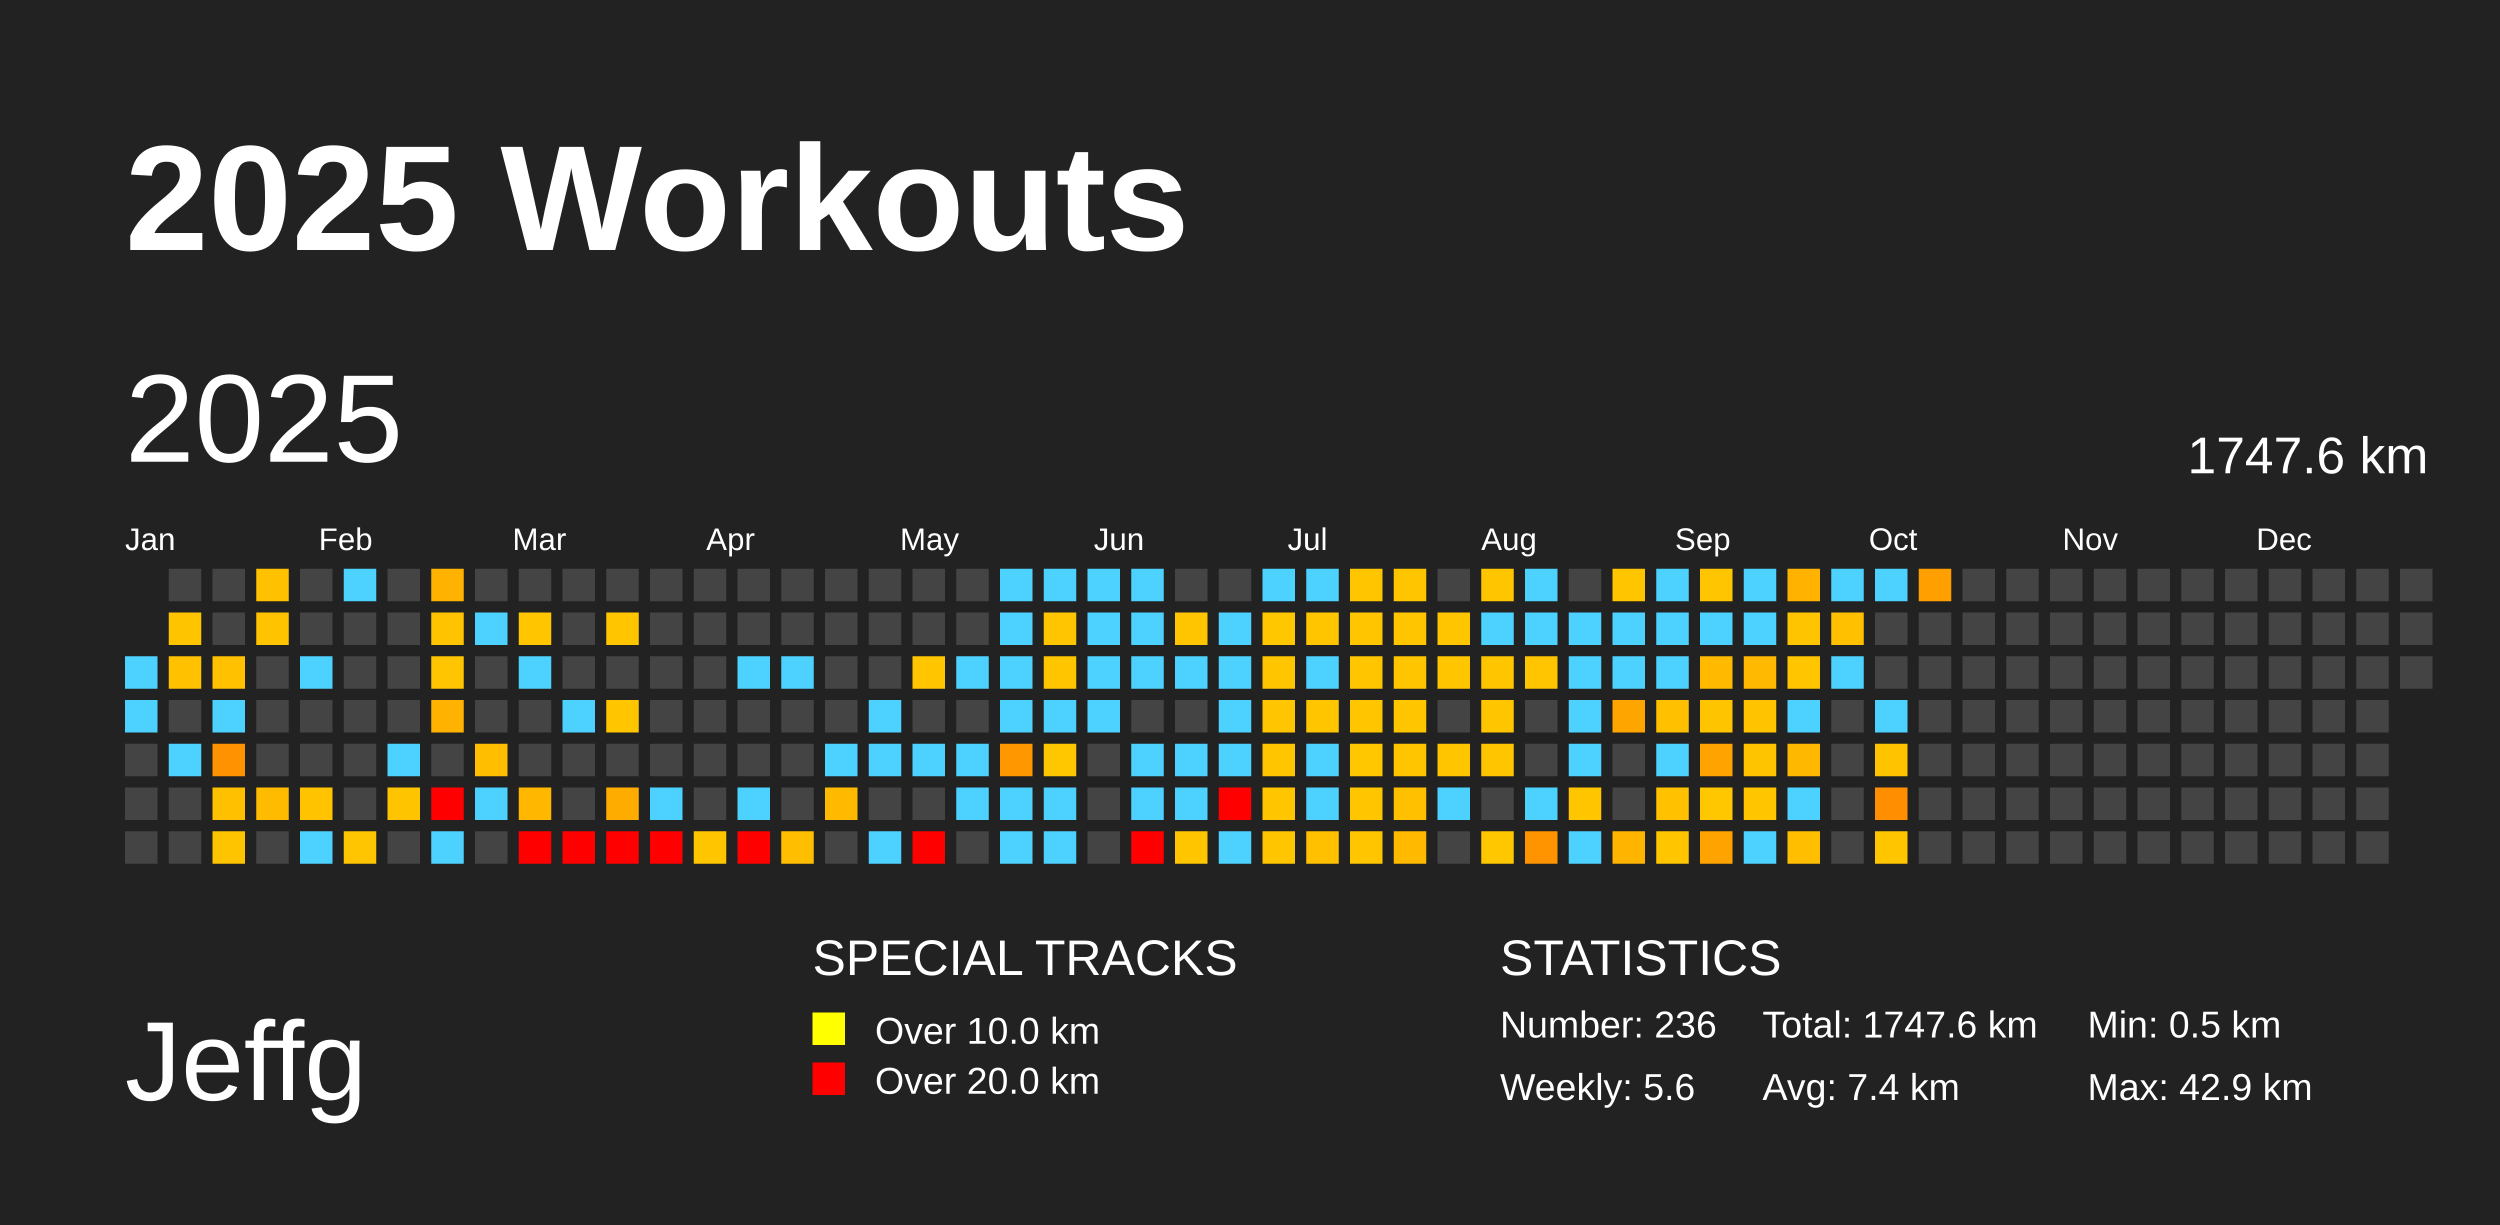
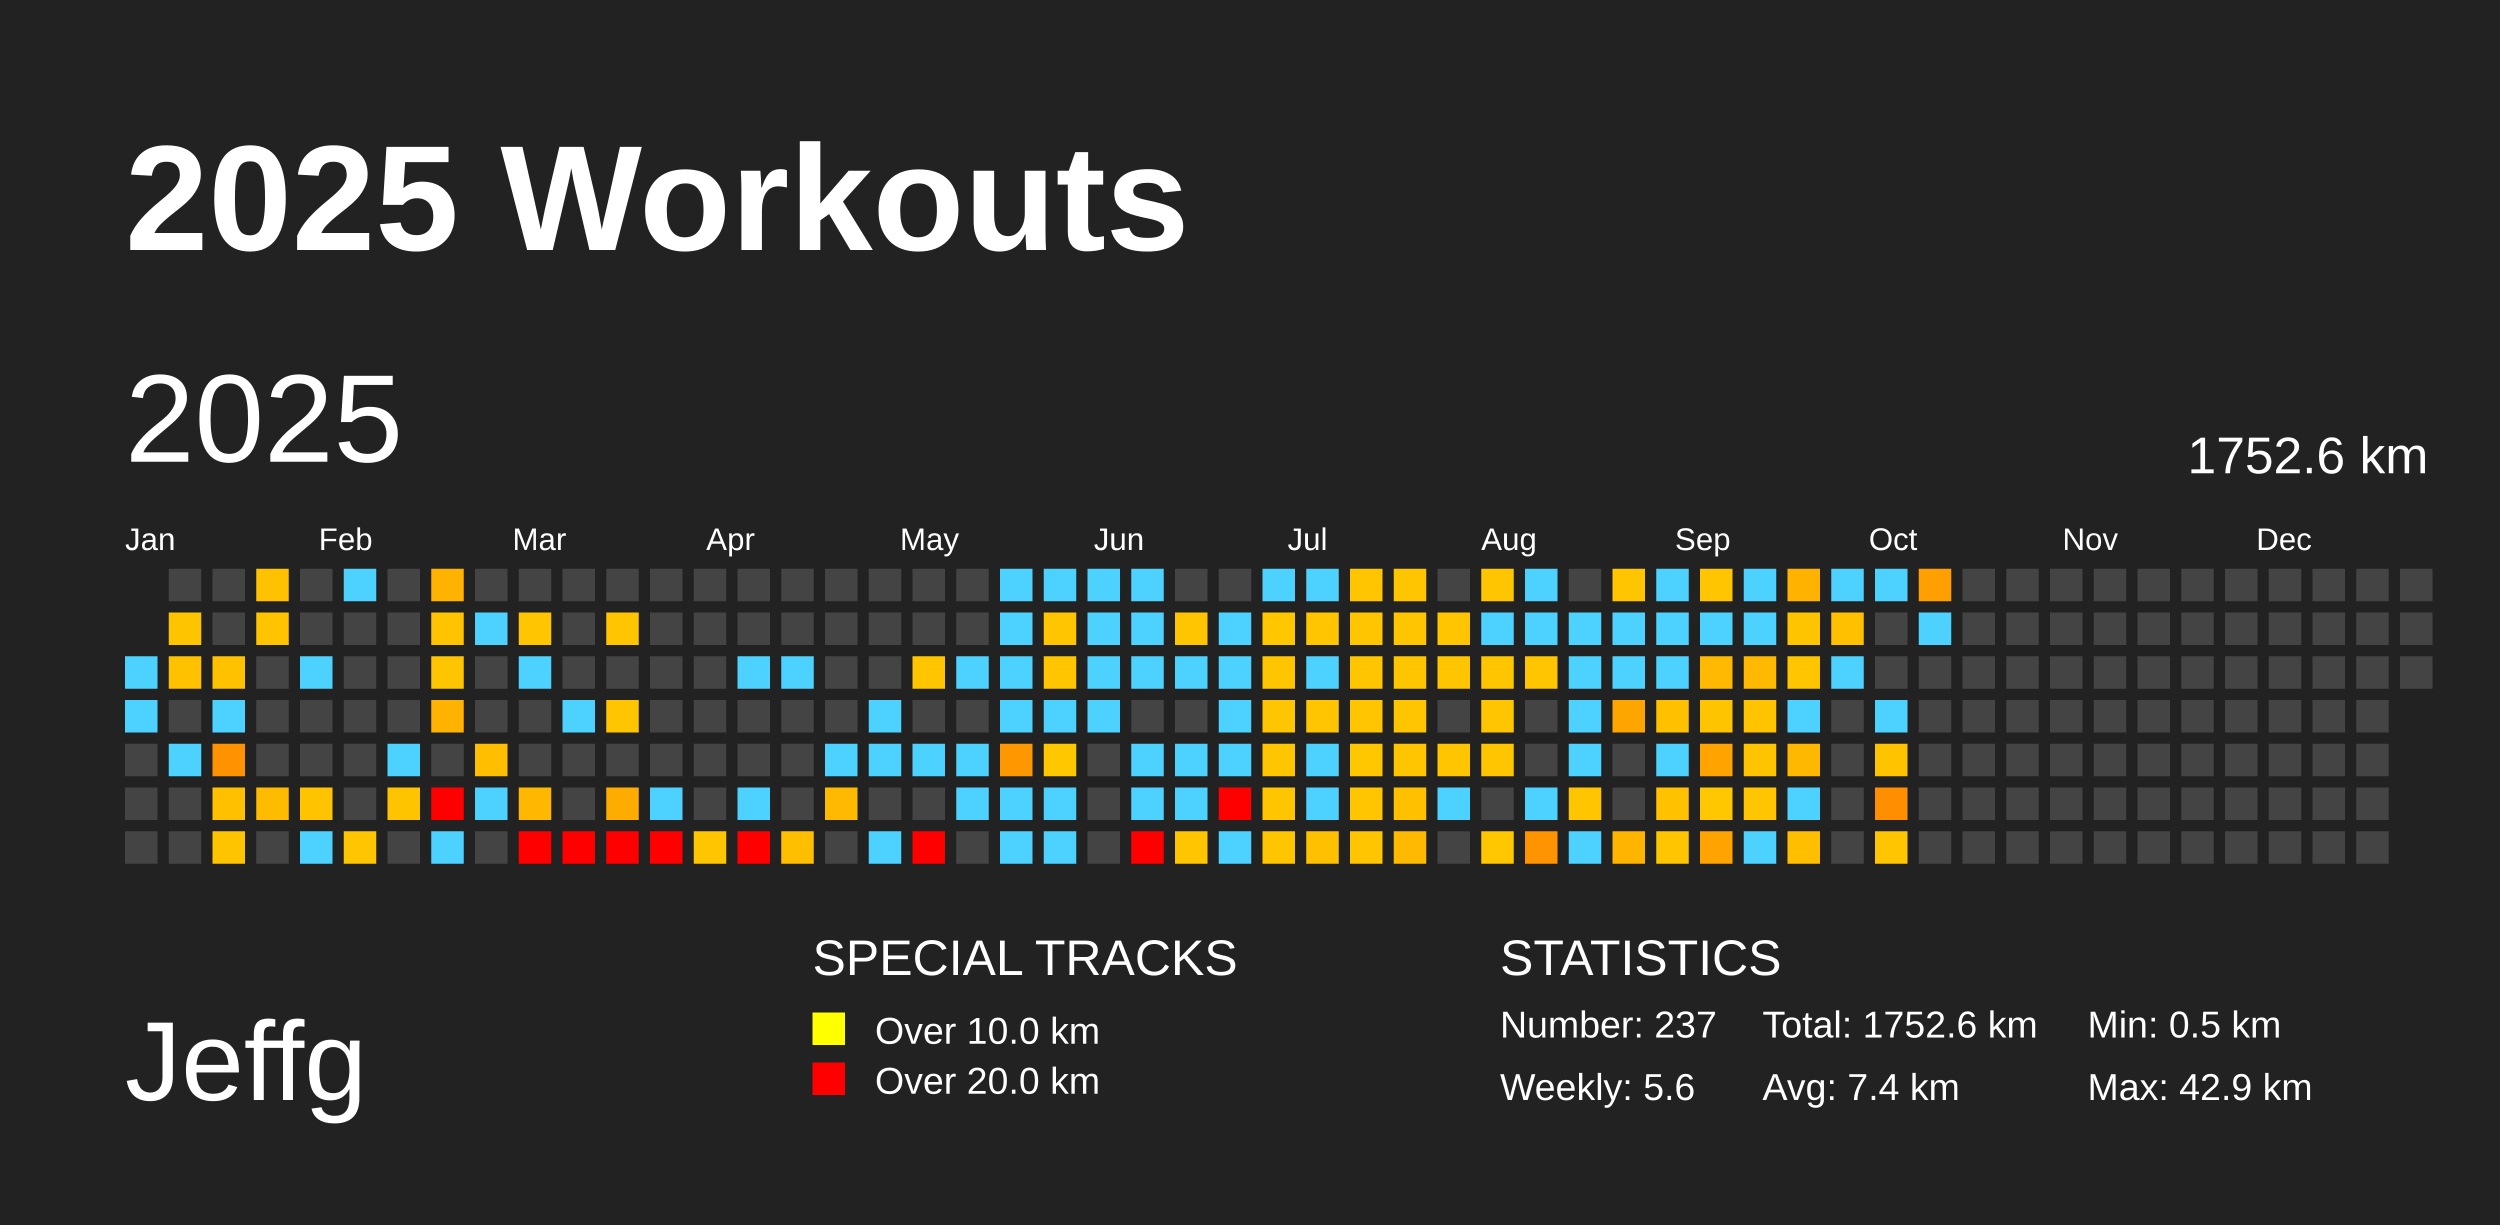
<svg xmlns="http://www.w3.org/2000/svg" baseProfile="full" height="98mm" version="1.1" viewBox="0,0,200,98" width="200mm">
  <defs />
  <rect fill="#222222" height="98" width="200" x="0" y="0" />
  <text fill="#FFFFFF" style="font-size:12px; font-family:Arial; font-weight:bold;" x="10" y="20">2025 Workouts</text>
  <text fill="#FFFFFF" style="font-size:9px; font-family:Arial" x="10" y="88">Jeffg</text>
  <text fill="#FFFFFF" style="font-size:4px; font-family:Arial" x="65" y="78">SPECIAL TRACKS</text>
  <rect fill="yellow" height="2.6" width="2.6" x="65" y="81" />
  <text fill="#FFFFFF" style="font-size:3px; font-family:Arial" x="70" y="83.5">Over 10.0 km</text>
  <rect fill="red" height="2.6" width="2.6" x="65" y="85" />
  <text fill="#FFFFFF" style="font-size:3px; font-family:Arial" x="70" y="87.5">Over 20.0 km</text>
  <text fill="#FFFFFF" style="font-size:4px; font-family:Arial" x="120" y="78">STATISTICS</text>
-   <text fill="#FFFFFF" style="font-size:3px; font-family:Arial" x="120" y="83">Number: 236</text>
+   <text fill="#FFFFFF" style="font-size:3px; font-family:Arial" x="120" y="83">Number: 237</text>
  <text fill="#FFFFFF" style="font-size:3px; font-family:Arial" x="120" y="88">Weekly: 5.6</text>
-   <text fill="#FFFFFF" style="font-size:3px; font-family:Arial" x="141" y="83">Total: 1747.6 km</text>
+   <text fill="#FFFFFF" style="font-size:3px; font-family:Arial" x="141" y="83">Total: 1752.6 km</text>
  <text fill="#FFFFFF" style="font-size:3px; font-family:Arial" x="141" y="88">Avg: 7.4 km</text>
  <text fill="#FFFFFF" style="font-size:3px; font-family:Arial" x="167" y="83">Min: 0.5 km</text>
  <text fill="#FFFFFF" style="font-size:3px; font-family:Arial" x="167" y="88">Max: 42.9 km</text>
  <text dominant-baseline="hanging" fill="#FFFFFF" style="font-size:10.0px; font-family:Arial;" x="10" y="30">2025</text>
-   <text dominant-baseline="hanging" fill="#FFFFFF" style="font-size:4.125px; font-family:Arial;" x="175" y="35">1747.6 km</text>
+   <text dominant-baseline="hanging" fill="#FFFFFF" style="font-size:4.125px; font-family:Arial;" x="175" y="35">1752.6 km</text>
  <text fill="#FFFFFF" style="font-size:2.5px; font-family:Arial" x="10.0" y="44">Jan</text>
  <text fill="#FFFFFF" style="font-size:2.5px; font-family:Arial" x="25.5" y="44">Feb</text>
  <text fill="#FFFFFF" style="font-size:2.5px; font-family:Arial" x="41.0" y="44">Mar</text>
  <text fill="#FFFFFF" style="font-size:2.5px; font-family:Arial" x="56.5" y="44">Apr</text>
  <text fill="#FFFFFF" style="font-size:2.5px; font-family:Arial" x="72.0" y="44">May</text>
  <text fill="#FFFFFF" style="font-size:2.5px; font-family:Arial" x="87.5" y="44">Jun</text>
  <text fill="#FFFFFF" style="font-size:2.5px; font-family:Arial" x="103.0" y="44">Jul</text>
  <text fill="#FFFFFF" style="font-size:2.5px; font-family:Arial" x="118.5" y="44">Aug</text>
  <text fill="#FFFFFF" style="font-size:2.5px; font-family:Arial" x="134.0" y="44">Sep</text>
  <text fill="#FFFFFF" style="font-size:2.5px; font-family:Arial" x="149.5" y="44">Oct</text>
  <text fill="#FFFFFF" style="font-size:2.5px; font-family:Arial" x="165.0" y="44">Nov</text>
  <text fill="#FFFFFF" style="font-size:2.5px; font-family:Arial" x="180.5" y="44">Dec</text>
  <rect fill="#4dd2ff" height="2.6" width="2.6" x="10.0" y="52.5" />
  <rect fill="#4dd2ff" height="2.6" width="2.6" x="10.0" y="56.0" />
  <rect fill="#444444" height="2.6" width="2.6" x="10.0" y="59.5" />
  <rect fill="#444444" height="2.6" width="2.6" x="10.0" y="63.0" />
  <rect fill="#444444" height="2.6" width="2.6" x="10.0" y="66.5" />
  <rect fill="#444444" height="2.6" width="2.6" x="13.5" y="45.5" />
  <rect fill="#ffc400" height="2.6" width="2.6" x="13.5" y="49.0" />
  <rect fill="#ffc100" height="2.6" width="2.6" x="13.5" y="52.5" />
  <rect fill="#444444" height="2.6" width="2.6" x="13.5" y="56.0" />
  <rect fill="#4dd2ff" height="2.6" width="2.6" x="13.5" y="59.5" />
  <rect fill="#444444" height="2.6" width="2.6" x="13.5" y="63.0" />
  <rect fill="#444444" height="2.6" width="2.6" x="13.5" y="66.5" />
  <rect fill="#444444" height="2.6" width="2.6" x="17.0" y="45.5" />
  <rect fill="#444444" height="2.6" width="2.6" x="17.0" y="49.0" />
  <rect fill="#ffc100" height="2.6" width="2.6" x="17.0" y="52.5" />
  <rect fill="#4dd2ff" height="2.6" width="2.6" x="17.0" y="56.0" />
  <rect fill="#ff9200" height="2.6" width="2.6" x="17.0" y="59.5" />
  <rect fill="#ffc000" height="2.6" width="2.6" x="17.0" y="63.0" />
  <rect fill="#ffc400" height="2.6" width="2.6" x="17.0" y="66.5" />
  <rect fill="#ffc100" height="2.6" width="2.6" x="20.5" y="45.5" />
  <rect fill="#ffc300" height="2.6" width="2.6" x="20.5" y="49.0" />
  <rect fill="#444444" height="2.6" width="2.6" x="20.5" y="52.5" />
  <rect fill="#444444" height="2.6" width="2.6" x="20.5" y="56.0" />
  <rect fill="#444444" height="2.6" width="2.6" x="20.5" y="59.5" />
  <rect fill="#ffbb00" height="2.6" width="2.6" x="20.5" y="63.0" />
  <rect fill="#444444" height="2.6" width="2.6" x="20.5" y="66.5" />
  <rect fill="#444444" height="2.6" width="2.6" x="24.0" y="45.5" />
  <rect fill="#444444" height="2.6" width="2.6" x="24.0" y="49.0" />
  <rect fill="#4dd2ff" height="2.6" width="2.6" x="24.0" y="52.5" />
  <rect fill="#444444" height="2.6" width="2.6" x="24.0" y="56.0" />
  <rect fill="#444444" height="2.6" width="2.6" x="24.0" y="59.5" />
  <rect fill="#ffc300" height="2.6" width="2.6" x="24.0" y="63.0" />
  <rect fill="#4dd2ff" height="2.6" width="2.6" x="24.0" y="66.5" />
  <rect fill="#4dd2ff" height="2.6" width="2.6" x="27.5" y="45.5" />
  <rect fill="#444444" height="2.6" width="2.6" x="27.5" y="49.0" />
  <rect fill="#444444" height="2.6" width="2.6" x="27.5" y="52.5" />
  <rect fill="#444444" height="2.6" width="2.6" x="27.5" y="56.0" />
  <rect fill="#444444" height="2.6" width="2.6" x="27.5" y="59.5" />
  <rect fill="#444444" height="2.6" width="2.6" x="27.5" y="63.0" />
  <rect fill="#ffc500" height="2.6" width="2.6" x="27.5" y="66.5" />
  <rect fill="#444444" height="2.6" width="2.6" x="31.0" y="45.5" />
  <rect fill="#444444" height="2.6" width="2.6" x="31.0" y="49.0" />
  <rect fill="#444444" height="2.6" width="2.6" x="31.0" y="52.5" />
  <rect fill="#444444" height="2.6" width="2.6" x="31.0" y="56.0" />
  <rect fill="#4dd2ff" height="2.6" width="2.6" x="31.0" y="59.5" />
  <rect fill="#ffc400" height="2.6" width="2.6" x="31.0" y="63.0" />
  <rect fill="#444444" height="2.6" width="2.6" x="31.0" y="66.5" />
  <rect fill="#ffb200" height="2.6" width="2.6" x="34.5" y="45.5" />
  <rect fill="#ffc300" height="2.6" width="2.6" x="34.5" y="49.0" />
  <rect fill="#ffc500" height="2.6" width="2.6" x="34.5" y="52.5" />
  <rect fill="#ffb200" height="2.6" width="2.6" x="34.5" y="56.0" />
  <rect fill="#444444" height="2.6" width="2.6" x="34.5" y="59.5" />
  <rect fill="red" height="2.6" width="2.6" x="34.5" y="63.0" />
  <rect fill="#4dd2ff" height="2.6" width="2.6" x="34.5" y="66.5" />
  <rect fill="#444444" height="2.6" width="2.6" x="38.0" y="45.5" />
  <rect fill="#4dd2ff" height="2.6" width="2.6" x="38.0" y="49.0" />
  <rect fill="#444444" height="2.6" width="2.6" x="38.0" y="52.5" />
  <rect fill="#444444" height="2.6" width="2.6" x="38.0" y="56.0" />
  <rect fill="#ffbe00" height="2.6" width="2.6" x="38.0" y="59.5" />
  <rect fill="#4dd2ff" height="2.6" width="2.6" x="38.0" y="63.0" />
  <rect fill="#444444" height="2.6" width="2.6" x="38.0" y="66.5" />
  <rect fill="#444444" height="2.6" width="2.6" x="41.5" y="45.5" />
  <rect fill="#ffc600" height="2.6" width="2.6" x="41.5" y="49.0" />
  <rect fill="#4dd2ff" height="2.6" width="2.6" x="41.5" y="52.5" />
  <rect fill="#444444" height="2.6" width="2.6" x="41.5" y="56.0" />
  <rect fill="#444444" height="2.6" width="2.6" x="41.5" y="59.5" />
  <rect fill="#ffb700" height="2.6" width="2.6" x="41.5" y="63.0" />
  <rect fill="red" height="2.6" width="2.6" x="41.5" y="66.5" />
  <rect fill="#444444" height="2.6" width="2.6" x="45.0" y="45.5" />
  <rect fill="#444444" height="2.6" width="2.6" x="45.0" y="49.0" />
  <rect fill="#444444" height="2.6" width="2.6" x="45.0" y="52.5" />
  <rect fill="#4dd2ff" height="2.6" width="2.6" x="45.0" y="56.0" />
  <rect fill="#444444" height="2.6" width="2.6" x="45.0" y="59.5" />
  <rect fill="#444444" height="2.6" width="2.6" x="45.0" y="63.0" />
  <rect fill="red" height="2.6" width="2.6" x="45.0" y="66.5" />
  <rect fill="#444444" height="2.6" width="2.6" x="48.5" y="45.5" />
  <rect fill="#ffc600" height="2.6" width="2.6" x="48.5" y="49.0" />
  <rect fill="#444444" height="2.6" width="2.6" x="48.5" y="52.5" />
  <rect fill="#ffc600" height="2.6" width="2.6" x="48.5" y="56.0" />
  <rect fill="#444444" height="2.6" width="2.6" x="48.5" y="59.5" />
  <rect fill="#ffac00" height="2.6" width="2.6" x="48.5" y="63.0" />
  <rect fill="red" height="2.6" width="2.6" x="48.5" y="66.5" />
  <rect fill="#444444" height="2.6" width="2.6" x="52.0" y="45.5" />
  <rect fill="#444444" height="2.6" width="2.6" x="52.0" y="49.0" />
  <rect fill="#444444" height="2.6" width="2.6" x="52.0" y="52.5" />
  <rect fill="#444444" height="2.6" width="2.6" x="52.0" y="56.0" />
  <rect fill="#444444" height="2.6" width="2.6" x="52.0" y="59.5" />
  <rect fill="#4dd2ff" height="2.6" width="2.6" x="52.0" y="63.0" />
  <rect fill="red" height="2.6" width="2.6" x="52.0" y="66.5" />
  <rect fill="#444444" height="2.6" width="2.6" x="55.5" y="45.5" />
  <rect fill="#444444" height="2.6" width="2.6" x="55.5" y="49.0" />
  <rect fill="#444444" height="2.6" width="2.6" x="55.5" y="52.5" />
  <rect fill="#444444" height="2.6" width="2.6" x="55.5" y="56.0" />
  <rect fill="#444444" height="2.6" width="2.6" x="55.5" y="59.5" />
  <rect fill="#444444" height="2.6" width="2.6" x="55.5" y="63.0" />
  <rect fill="#ffc600" height="2.6" width="2.6" x="55.5" y="66.5" />
  <rect fill="#444444" height="2.6" width="2.6" x="59.0" y="45.5" />
  <rect fill="#444444" height="2.6" width="2.6" x="59.0" y="49.0" />
  <rect fill="#4dd2ff" height="2.6" width="2.6" x="59.0" y="52.5" />
  <rect fill="#444444" height="2.6" width="2.6" x="59.0" y="56.0" />
  <rect fill="#444444" height="2.6" width="2.6" x="59.0" y="59.5" />
  <rect fill="#4dd2ff" height="2.6" width="2.6" x="59.0" y="63.0" />
  <rect fill="red" height="2.6" width="2.6" x="59.0" y="66.5" />
  <rect fill="#444444" height="2.6" width="2.6" x="62.5" y="45.5" />
  <rect fill="#444444" height="2.6" width="2.6" x="62.5" y="49.0" />
  <rect fill="#4dd2ff" height="2.6" width="2.6" x="62.5" y="52.5" />
  <rect fill="#444444" height="2.6" width="2.6" x="62.5" y="56.0" />
  <rect fill="#444444" height="2.6" width="2.6" x="62.5" y="59.5" />
  <rect fill="#444444" height="2.6" width="2.6" x="62.5" y="63.0" />
  <rect fill="#ffbf00" height="2.6" width="2.6" x="62.5" y="66.5" />
  <rect fill="#444444" height="2.6" width="2.6" x="66.0" y="45.5" />
  <rect fill="#444444" height="2.6" width="2.6" x="66.0" y="49.0" />
  <rect fill="#444444" height="2.6" width="2.6" x="66.0" y="52.5" />
  <rect fill="#444444" height="2.6" width="2.6" x="66.0" y="56.0" />
  <rect fill="#4dd2ff" height="2.6" width="2.6" x="66.0" y="59.5" />
  <rect fill="#ffba00" height="2.6" width="2.6" x="66.0" y="63.0" />
  <rect fill="#444444" height="2.6" width="2.6" x="66.0" y="66.5" />
  <rect fill="#444444" height="2.6" width="2.6" x="69.5" y="45.5" />
  <rect fill="#444444" height="2.6" width="2.6" x="69.5" y="49.0" />
  <rect fill="#444444" height="2.6" width="2.6" x="69.5" y="52.5" />
  <rect fill="#4dd2ff" height="2.6" width="2.6" x="69.5" y="56.0" />
  <rect fill="#4dd2ff" height="2.6" width="2.6" x="69.5" y="59.5" />
  <rect fill="#444444" height="2.6" width="2.6" x="69.5" y="63.0" />
  <rect fill="#4dd2ff" height="2.6" width="2.6" x="69.5" y="66.5" />
  <rect fill="#444444" height="2.6" width="2.6" x="73.0" y="45.5" />
  <rect fill="#444444" height="2.6" width="2.6" x="73.0" y="49.0" />
  <rect fill="#ffc600" height="2.6" width="2.6" x="73.0" y="52.5" />
  <rect fill="#444444" height="2.6" width="2.6" x="73.0" y="56.0" />
  <rect fill="#4dd2ff" height="2.6" width="2.6" x="73.0" y="59.5" />
  <rect fill="#444444" height="2.6" width="2.6" x="73.0" y="63.0" />
  <rect fill="red" height="2.6" width="2.6" x="73.0" y="66.5" />
  <rect fill="#444444" height="2.6" width="2.6" x="76.5" y="45.5" />
  <rect fill="#444444" height="2.6" width="2.6" x="76.5" y="49.0" />
  <rect fill="#4dd2ff" height="2.6" width="2.6" x="76.5" y="52.5" />
  <rect fill="#444444" height="2.6" width="2.6" x="76.5" y="56.0" />
  <rect fill="#4dd2ff" height="2.6" width="2.6" x="76.5" y="59.5" />
  <rect fill="#4dd2ff" height="2.6" width="2.6" x="76.5" y="63.0" />
  <rect fill="#444444" height="2.6" width="2.6" x="76.5" y="66.5" />
  <rect fill="#4dd2ff" height="2.6" width="2.6" x="80.0" y="45.5" />
  <rect fill="#4dd2ff" height="2.6" width="2.6" x="80.0" y="49.0" />
  <rect fill="#4dd2ff" height="2.6" width="2.6" x="80.0" y="52.5" />
  <rect fill="#4dd2ff" height="2.6" width="2.6" x="80.0" y="56.0" />
  <rect fill="#ff9700" height="2.6" width="2.6" x="80.0" y="59.5" />
  <rect fill="#4dd2ff" height="2.6" width="2.6" x="80.0" y="63.0" />
  <rect fill="#4dd2ff" height="2.6" width="2.6" x="80.0" y="66.5" />
  <rect fill="#4dd2ff" height="2.6" width="2.6" x="83.5" y="45.5" />
  <rect fill="#ffc500" height="2.6" width="2.6" x="83.5" y="49.0" />
  <rect fill="#ffc600" height="2.6" width="2.6" x="83.5" y="52.5" />
  <rect fill="#4dd2ff" height="2.6" width="2.6" x="83.5" y="56.0" />
  <rect fill="#ffc700" height="2.6" width="2.6" x="83.5" y="59.5" />
  <rect fill="#4dd2ff" height="2.6" width="2.6" x="83.5" y="63.0" />
  <rect fill="#4dd2ff" height="2.6" width="2.6" x="83.5" y="66.5" />
  <rect fill="#4dd2ff" height="2.6" width="2.6" x="87.0" y="45.5" />
  <rect fill="#4dd2ff" height="2.6" width="2.6" x="87.0" y="49.0" />
  <rect fill="#4dd2ff" height="2.6" width="2.6" x="87.0" y="52.5" />
  <rect fill="#4dd2ff" height="2.6" width="2.6" x="87.0" y="56.0" />
  <rect fill="#444444" height="2.6" width="2.6" x="87.0" y="59.5" />
  <rect fill="#444444" height="2.6" width="2.6" x="87.0" y="63.0" />
  <rect fill="#444444" height="2.6" width="2.6" x="87.0" y="66.5" />
  <rect fill="#4dd2ff" height="2.6" width="2.6" x="90.5" y="45.5" />
  <rect fill="#4dd2ff" height="2.6" width="2.6" x="90.5" y="49.0" />
  <rect fill="#4dd2ff" height="2.6" width="2.6" x="90.5" y="52.5" />
  <rect fill="#444444" height="2.6" width="2.6" x="90.5" y="56.0" />
  <rect fill="#4dd2ff" height="2.6" width="2.6" x="90.5" y="59.5" />
  <rect fill="#4dd2ff" height="2.6" width="2.6" x="90.5" y="63.0" />
  <rect fill="red" height="2.6" width="2.6" x="90.5" y="66.5" />
  <rect fill="#444444" height="2.6" width="2.6" x="94.0" y="45.5" />
  <rect fill="#ffc500" height="2.6" width="2.6" x="94.0" y="49.0" />
  <rect fill="#4dd2ff" height="2.6" width="2.6" x="94.0" y="52.5" />
  <rect fill="#444444" height="2.6" width="2.6" x="94.0" y="56.0" />
  <rect fill="#4dd2ff" height="2.6" width="2.6" x="94.0" y="59.5" />
  <rect fill="#4dd2ff" height="2.6" width="2.6" x="94.0" y="63.0" />
  <rect fill="#ffc600" height="2.6" width="2.6" x="94.0" y="66.5" />
  <rect fill="#444444" height="2.6" width="2.6" x="97.5" y="45.5" />
  <rect fill="#4dd2ff" height="2.6" width="2.6" x="97.5" y="49.0" />
  <rect fill="#4dd2ff" height="2.6" width="2.6" x="97.5" y="52.5" />
  <rect fill="#4dd2ff" height="2.6" width="2.6" x="97.5" y="56.0" />
  <rect fill="#4dd2ff" height="2.6" width="2.6" x="97.5" y="59.5" />
  <rect fill="red" height="2.6" width="2.6" x="97.5" y="63.0" />
  <rect fill="#4dd2ff" height="2.6" width="2.6" x="97.5" y="66.5" />
  <rect fill="#4dd2ff" height="2.6" width="2.6" x="101.0" y="45.5" />
  <rect fill="#ffc700" height="2.6" width="2.6" x="101.0" y="49.0" />
  <rect fill="#ffc600" height="2.6" width="2.6" x="101.0" y="52.5" />
  <rect fill="#ffc500" height="2.6" width="2.6" x="101.0" y="56.0" />
  <rect fill="#ffc600" height="2.6" width="2.6" x="101.0" y="59.5" />
  <rect fill="#ffc600" height="2.6" width="2.6" x="101.0" y="63.0" />
  <rect fill="#ffc600" height="2.6" width="2.6" x="101.0" y="66.5" />
  <rect fill="#4dd2ff" height="2.6" width="2.6" x="104.5" y="45.5" />
  <rect fill="#ffc600" height="2.6" width="2.6" x="104.5" y="49.0" />
  <rect fill="#4dd2ff" height="2.6" width="2.6" x="104.5" y="52.5" />
  <rect fill="#ffc600" height="2.6" width="2.6" x="104.5" y="56.0" />
  <rect fill="#4dd2ff" height="2.6" width="2.6" x="104.5" y="59.5" />
  <rect fill="#4dd2ff" height="2.6" width="2.6" x="104.5" y="63.0" />
  <rect fill="#ffc000" height="2.6" width="2.6" x="104.5" y="66.5" />
  <rect fill="#ffc600" height="2.6" width="2.6" x="108.0" y="45.5" />
  <rect fill="#ffc600" height="2.6" width="2.6" x="108.0" y="49.0" />
  <rect fill="#ffc600" height="2.6" width="2.6" x="108.0" y="52.5" />
  <rect fill="#ffc600" height="2.6" width="2.6" x="108.0" y="56.0" />
  <rect fill="#ffc700" height="2.6" width="2.6" x="108.0" y="59.5" />
  <rect fill="#ffc600" height="2.6" width="2.6" x="108.0" y="63.0" />
  <rect fill="#ffc600" height="2.6" width="2.6" x="108.0" y="66.5" />
  <rect fill="#ffc600" height="2.6" width="2.6" x="111.5" y="45.5" />
  <rect fill="#ffc600" height="2.6" width="2.6" x="111.5" y="49.0" />
  <rect fill="#ffc600" height="2.6" width="2.6" x="111.5" y="52.5" />
  <rect fill="#ffc600" height="2.6" width="2.6" x="111.5" y="56.0" />
  <rect fill="#ffc600" height="2.6" width="2.6" x="111.5" y="59.5" />
  <rect fill="#ffc000" height="2.6" width="2.6" x="111.5" y="63.0" />
  <rect fill="#ffba00" height="2.6" width="2.6" x="111.5" y="66.5" />
  <rect fill="#444444" height="2.6" width="2.6" x="115.0" y="45.5" />
  <rect fill="#ffc500" height="2.6" width="2.6" x="115.0" y="49.0" />
  <rect fill="#ffc600" height="2.6" width="2.6" x="115.0" y="52.5" />
  <rect fill="#444444" height="2.6" width="2.6" x="115.0" y="56.0" />
  <rect fill="#ffc600" height="2.6" width="2.6" x="115.0" y="59.5" />
  <rect fill="#4dd2ff" height="2.6" width="2.6" x="115.0" y="63.0" />
  <rect fill="#444444" height="2.6" width="2.6" x="115.0" y="66.5" />
  <rect fill="#ffc600" height="2.6" width="2.6" x="118.5" y="45.5" />
  <rect fill="#4dd2ff" height="2.6" width="2.6" x="118.5" y="49.0" />
  <rect fill="#ffc600" height="2.6" width="2.6" x="118.5" y="52.5" />
  <rect fill="#ffc600" height="2.6" width="2.6" x="118.5" y="56.0" />
  <rect fill="#ffc600" height="2.6" width="2.6" x="118.5" y="59.5" />
  <rect fill="#444444" height="2.6" width="2.6" x="118.5" y="63.0" />
  <rect fill="#ffc700" height="2.6" width="2.6" x="118.5" y="66.5" />
  <rect fill="#4dd2ff" height="2.6" width="2.6" x="122.0" y="45.5" />
  <rect fill="#4dd2ff" height="2.6" width="2.6" x="122.0" y="49.0" />
  <rect fill="#ffc500" height="2.6" width="2.6" x="122.0" y="52.5" />
  <rect fill="#444444" height="2.6" width="2.6" x="122.0" y="56.0" />
  <rect fill="#444444" height="2.6" width="2.6" x="122.0" y="59.5" />
  <rect fill="#4dd2ff" height="2.6" width="2.6" x="122.0" y="63.0" />
  <rect fill="#ff9300" height="2.6" width="2.6" x="122.0" y="66.5" />
  <rect fill="#444444" height="2.6" width="2.6" x="125.5" y="45.5" />
  <rect fill="#4dd2ff" height="2.6" width="2.6" x="125.5" y="49.0" />
  <rect fill="#4dd2ff" height="2.6" width="2.6" x="125.5" y="52.5" />
  <rect fill="#4dd2ff" height="2.6" width="2.6" x="125.5" y="56.0" />
  <rect fill="#4dd2ff" height="2.6" width="2.6" x="125.5" y="59.5" />
  <rect fill="#ffc600" height="2.6" width="2.6" x="125.5" y="63.0" />
  <rect fill="#4dd2ff" height="2.6" width="2.6" x="125.5" y="66.5" />
  <rect fill="#ffc600" height="2.6" width="2.6" x="129.0" y="45.5" />
  <rect fill="#4dd2ff" height="2.6" width="2.6" x="129.0" y="49.0" />
  <rect fill="#4dd2ff" height="2.6" width="2.6" x="129.0" y="52.5" />
  <rect fill="#ffa500" height="2.6" width="2.6" x="129.0" y="56.0" />
  <rect fill="#444444" height="2.6" width="2.6" x="129.0" y="59.5" />
  <rect fill="#444444" height="2.6" width="2.6" x="129.0" y="63.0" />
  <rect fill="#ffb400" height="2.6" width="2.6" x="129.0" y="66.5" />
  <rect fill="#4dd2ff" height="2.6" width="2.6" x="132.5" y="45.5" />
  <rect fill="#4dd2ff" height="2.6" width="2.6" x="132.5" y="49.0" />
  <rect fill="#4dd2ff" height="2.6" width="2.6" x="132.5" y="52.5" />
  <rect fill="#ffc000" height="2.6" width="2.6" x="132.5" y="56.0" />
  <rect fill="#4dd2ff" height="2.6" width="2.6" x="132.5" y="59.5" />
  <rect fill="#ffc100" height="2.6" width="2.6" x="132.5" y="63.0" />
  <rect fill="#ffc600" height="2.6" width="2.6" x="132.5" y="66.5" />
  <rect fill="#ffc500" height="2.6" width="2.6" x="136.0" y="45.5" />
  <rect fill="#4dd2ff" height="2.6" width="2.6" x="136.0" y="49.0" />
  <rect fill="#ffba00" height="2.6" width="2.6" x="136.0" y="52.5" />
  <rect fill="#ffc400" height="2.6" width="2.6" x="136.0" y="56.0" />
  <rect fill="#ffa300" height="2.6" width="2.6" x="136.0" y="59.5" />
  <rect fill="#ffc700" height="2.6" width="2.6" x="136.0" y="63.0" />
  <rect fill="#ffa300" height="2.6" width="2.6" x="136.0" y="66.5" />
  <rect fill="#4dd2ff" height="2.6" width="2.6" x="139.5" y="45.5" />
  <rect fill="#4dd2ff" height="2.6" width="2.6" x="139.5" y="49.0" />
  <rect fill="#ffb900" height="2.6" width="2.6" x="139.5" y="52.5" />
  <rect fill="#ffc300" height="2.6" width="2.6" x="139.5" y="56.0" />
  <rect fill="#ffc400" height="2.6" width="2.6" x="139.5" y="59.5" />
  <rect fill="#ffc600" height="2.6" width="2.6" x="139.5" y="63.0" />
  <rect fill="#4dd2ff" height="2.6" width="2.6" x="139.5" y="66.5" />
  <rect fill="#ffb300" height="2.6" width="2.6" x="143.0" y="45.5" />
  <rect fill="#ffc400" height="2.6" width="2.6" x="143.0" y="49.0" />
  <rect fill="#ffc600" height="2.6" width="2.6" x="143.0" y="52.5" />
  <rect fill="#4dd2ff" height="2.6" width="2.6" x="143.0" y="56.0" />
  <rect fill="#ffb800" height="2.6" width="2.6" x="143.0" y="59.5" />
  <rect fill="#4dd2ff" height="2.6" width="2.6" x="143.0" y="63.0" />
  <rect fill="#ffbf00" height="2.6" width="2.6" x="143.0" y="66.5" />
  <rect fill="#4dd2ff" height="2.6" width="2.6" x="146.5" y="45.5" />
  <rect fill="#ffc000" height="2.6" width="2.6" x="146.5" y="49.0" />
  <rect fill="#4dd2ff" height="2.6" width="2.6" x="146.5" y="52.5" />
  <rect fill="#444444" height="2.6" width="2.6" x="146.5" y="56.0" />
  <rect fill="#444444" height="2.6" width="2.6" x="146.5" y="59.5" />
  <rect fill="#444444" height="2.6" width="2.6" x="146.5" y="63.0" />
  <rect fill="#444444" height="2.6" width="2.6" x="146.5" y="66.5" />
  <rect fill="#4dd2ff" height="2.6" width="2.6" x="150.0" y="45.5" />
  <rect fill="#444444" height="2.6" width="2.6" x="150.0" y="49.0" />
  <rect fill="#444444" height="2.6" width="2.6" x="150.0" y="52.5" />
  <rect fill="#4dd2ff" height="2.6" width="2.6" x="150.0" y="56.0" />
  <rect fill="#ffc300" height="2.6" width="2.6" x="150.0" y="59.5" />
  <rect fill="#ff8f00" height="2.6" width="2.6" x="150.0" y="63.0" />
  <rect fill="#ffc600" height="2.6" width="2.6" x="150.0" y="66.5" />
  <rect fill="#ff9f00" height="2.6" width="2.6" x="153.5" y="45.5" />
-   <rect fill="#444444" height="2.6" width="2.6" x="153.5" y="49.0" />
+   <rect fill="#4dd2ff" height="2.6" width="2.6" x="153.5" y="49.0" />
  <rect fill="#444444" height="2.6" width="2.6" x="153.5" y="52.5" />
  <rect fill="#444444" height="2.6" width="2.6" x="153.5" y="56.0" />
  <rect fill="#444444" height="2.6" width="2.6" x="153.5" y="59.5" />
  <rect fill="#444444" height="2.6" width="2.6" x="153.5" y="63.0" />
  <rect fill="#444444" height="2.6" width="2.6" x="153.5" y="66.5" />
  <rect fill="#444444" height="2.6" width="2.6" x="157.0" y="45.5" />
  <rect fill="#444444" height="2.6" width="2.6" x="157.0" y="49.0" />
  <rect fill="#444444" height="2.6" width="2.6" x="157.0" y="52.5" />
  <rect fill="#444444" height="2.6" width="2.6" x="157.0" y="56.0" />
  <rect fill="#444444" height="2.6" width="2.6" x="157.0" y="59.5" />
  <rect fill="#444444" height="2.6" width="2.6" x="157.0" y="63.0" />
  <rect fill="#444444" height="2.6" width="2.6" x="157.0" y="66.5" />
  <rect fill="#444444" height="2.6" width="2.6" x="160.5" y="45.5" />
  <rect fill="#444444" height="2.6" width="2.6" x="160.5" y="49.0" />
  <rect fill="#444444" height="2.6" width="2.6" x="160.5" y="52.5" />
  <rect fill="#444444" height="2.6" width="2.6" x="160.5" y="56.0" />
  <rect fill="#444444" height="2.6" width="2.6" x="160.5" y="59.5" />
  <rect fill="#444444" height="2.6" width="2.6" x="160.5" y="63.0" />
  <rect fill="#444444" height="2.6" width="2.6" x="160.5" y="66.5" />
  <rect fill="#444444" height="2.6" width="2.6" x="164.0" y="45.5" />
  <rect fill="#444444" height="2.6" width="2.6" x="164.0" y="49.0" />
  <rect fill="#444444" height="2.6" width="2.6" x="164.0" y="52.5" />
  <rect fill="#444444" height="2.6" width="2.6" x="164.0" y="56.0" />
  <rect fill="#444444" height="2.6" width="2.6" x="164.0" y="59.5" />
  <rect fill="#444444" height="2.6" width="2.6" x="164.0" y="63.0" />
  <rect fill="#444444" height="2.6" width="2.6" x="164.0" y="66.5" />
  <rect fill="#444444" height="2.6" width="2.6" x="167.5" y="45.5" />
  <rect fill="#444444" height="2.6" width="2.6" x="167.5" y="49.0" />
  <rect fill="#444444" height="2.6" width="2.6" x="167.5" y="52.5" />
  <rect fill="#444444" height="2.6" width="2.6" x="167.5" y="56.0" />
  <rect fill="#444444" height="2.6" width="2.6" x="167.5" y="59.5" />
  <rect fill="#444444" height="2.6" width="2.6" x="167.5" y="63.0" />
  <rect fill="#444444" height="2.6" width="2.6" x="167.5" y="66.5" />
  <rect fill="#444444" height="2.6" width="2.6" x="171.0" y="45.5" />
  <rect fill="#444444" height="2.6" width="2.6" x="171.0" y="49.0" />
  <rect fill="#444444" height="2.6" width="2.6" x="171.0" y="52.5" />
  <rect fill="#444444" height="2.6" width="2.6" x="171.0" y="56.0" />
  <rect fill="#444444" height="2.6" width="2.6" x="171.0" y="59.5" />
  <rect fill="#444444" height="2.6" width="2.6" x="171.0" y="63.0" />
  <rect fill="#444444" height="2.6" width="2.6" x="171.0" y="66.5" />
  <rect fill="#444444" height="2.6" width="2.6" x="174.5" y="45.5" />
  <rect fill="#444444" height="2.6" width="2.6" x="174.5" y="49.0" />
  <rect fill="#444444" height="2.6" width="2.6" x="174.5" y="52.5" />
  <rect fill="#444444" height="2.6" width="2.6" x="174.5" y="56.0" />
  <rect fill="#444444" height="2.6" width="2.6" x="174.5" y="59.5" />
  <rect fill="#444444" height="2.6" width="2.6" x="174.5" y="63.0" />
  <rect fill="#444444" height="2.6" width="2.6" x="174.5" y="66.5" />
  <rect fill="#444444" height="2.6" width="2.6" x="178.0" y="45.5" />
  <rect fill="#444444" height="2.6" width="2.6" x="178.0" y="49.0" />
  <rect fill="#444444" height="2.6" width="2.6" x="178.0" y="52.5" />
  <rect fill="#444444" height="2.6" width="2.6" x="178.0" y="56.0" />
  <rect fill="#444444" height="2.6" width="2.6" x="178.0" y="59.5" />
  <rect fill="#444444" height="2.6" width="2.6" x="178.0" y="63.0" />
  <rect fill="#444444" height="2.6" width="2.6" x="178.0" y="66.5" />
  <rect fill="#444444" height="2.6" width="2.6" x="181.5" y="45.5" />
  <rect fill="#444444" height="2.6" width="2.6" x="181.5" y="49.0" />
  <rect fill="#444444" height="2.6" width="2.6" x="181.5" y="52.5" />
  <rect fill="#444444" height="2.6" width="2.6" x="181.5" y="56.0" />
  <rect fill="#444444" height="2.6" width="2.6" x="181.5" y="59.5" />
  <rect fill="#444444" height="2.6" width="2.6" x="181.5" y="63.0" />
  <rect fill="#444444" height="2.6" width="2.6" x="181.5" y="66.5" />
  <rect fill="#444444" height="2.6" width="2.6" x="185.0" y="45.5" />
  <rect fill="#444444" height="2.6" width="2.6" x="185.0" y="49.0" />
  <rect fill="#444444" height="2.6" width="2.6" x="185.0" y="52.5" />
  <rect fill="#444444" height="2.6" width="2.6" x="185.0" y="56.0" />
  <rect fill="#444444" height="2.6" width="2.6" x="185.0" y="59.5" />
  <rect fill="#444444" height="2.6" width="2.6" x="185.0" y="63.0" />
  <rect fill="#444444" height="2.6" width="2.6" x="185.0" y="66.5" />
  <rect fill="#444444" height="2.6" width="2.6" x="188.5" y="45.5" />
  <rect fill="#444444" height="2.6" width="2.6" x="188.5" y="49.0" />
  <rect fill="#444444" height="2.6" width="2.6" x="188.5" y="52.5" />
  <rect fill="#444444" height="2.6" width="2.6" x="188.5" y="56.0" />
  <rect fill="#444444" height="2.6" width="2.6" x="188.5" y="59.5" />
  <rect fill="#444444" height="2.6" width="2.6" x="188.5" y="63.0" />
  <rect fill="#444444" height="2.6" width="2.6" x="188.5" y="66.5" />
  <rect fill="#444444" height="2.6" width="2.6" x="192.0" y="45.5" />
  <rect fill="#444444" height="2.6" width="2.6" x="192.0" y="49.0" />
  <rect fill="#444444" height="2.6" width="2.6" x="192.0" y="52.5" />
</svg>
